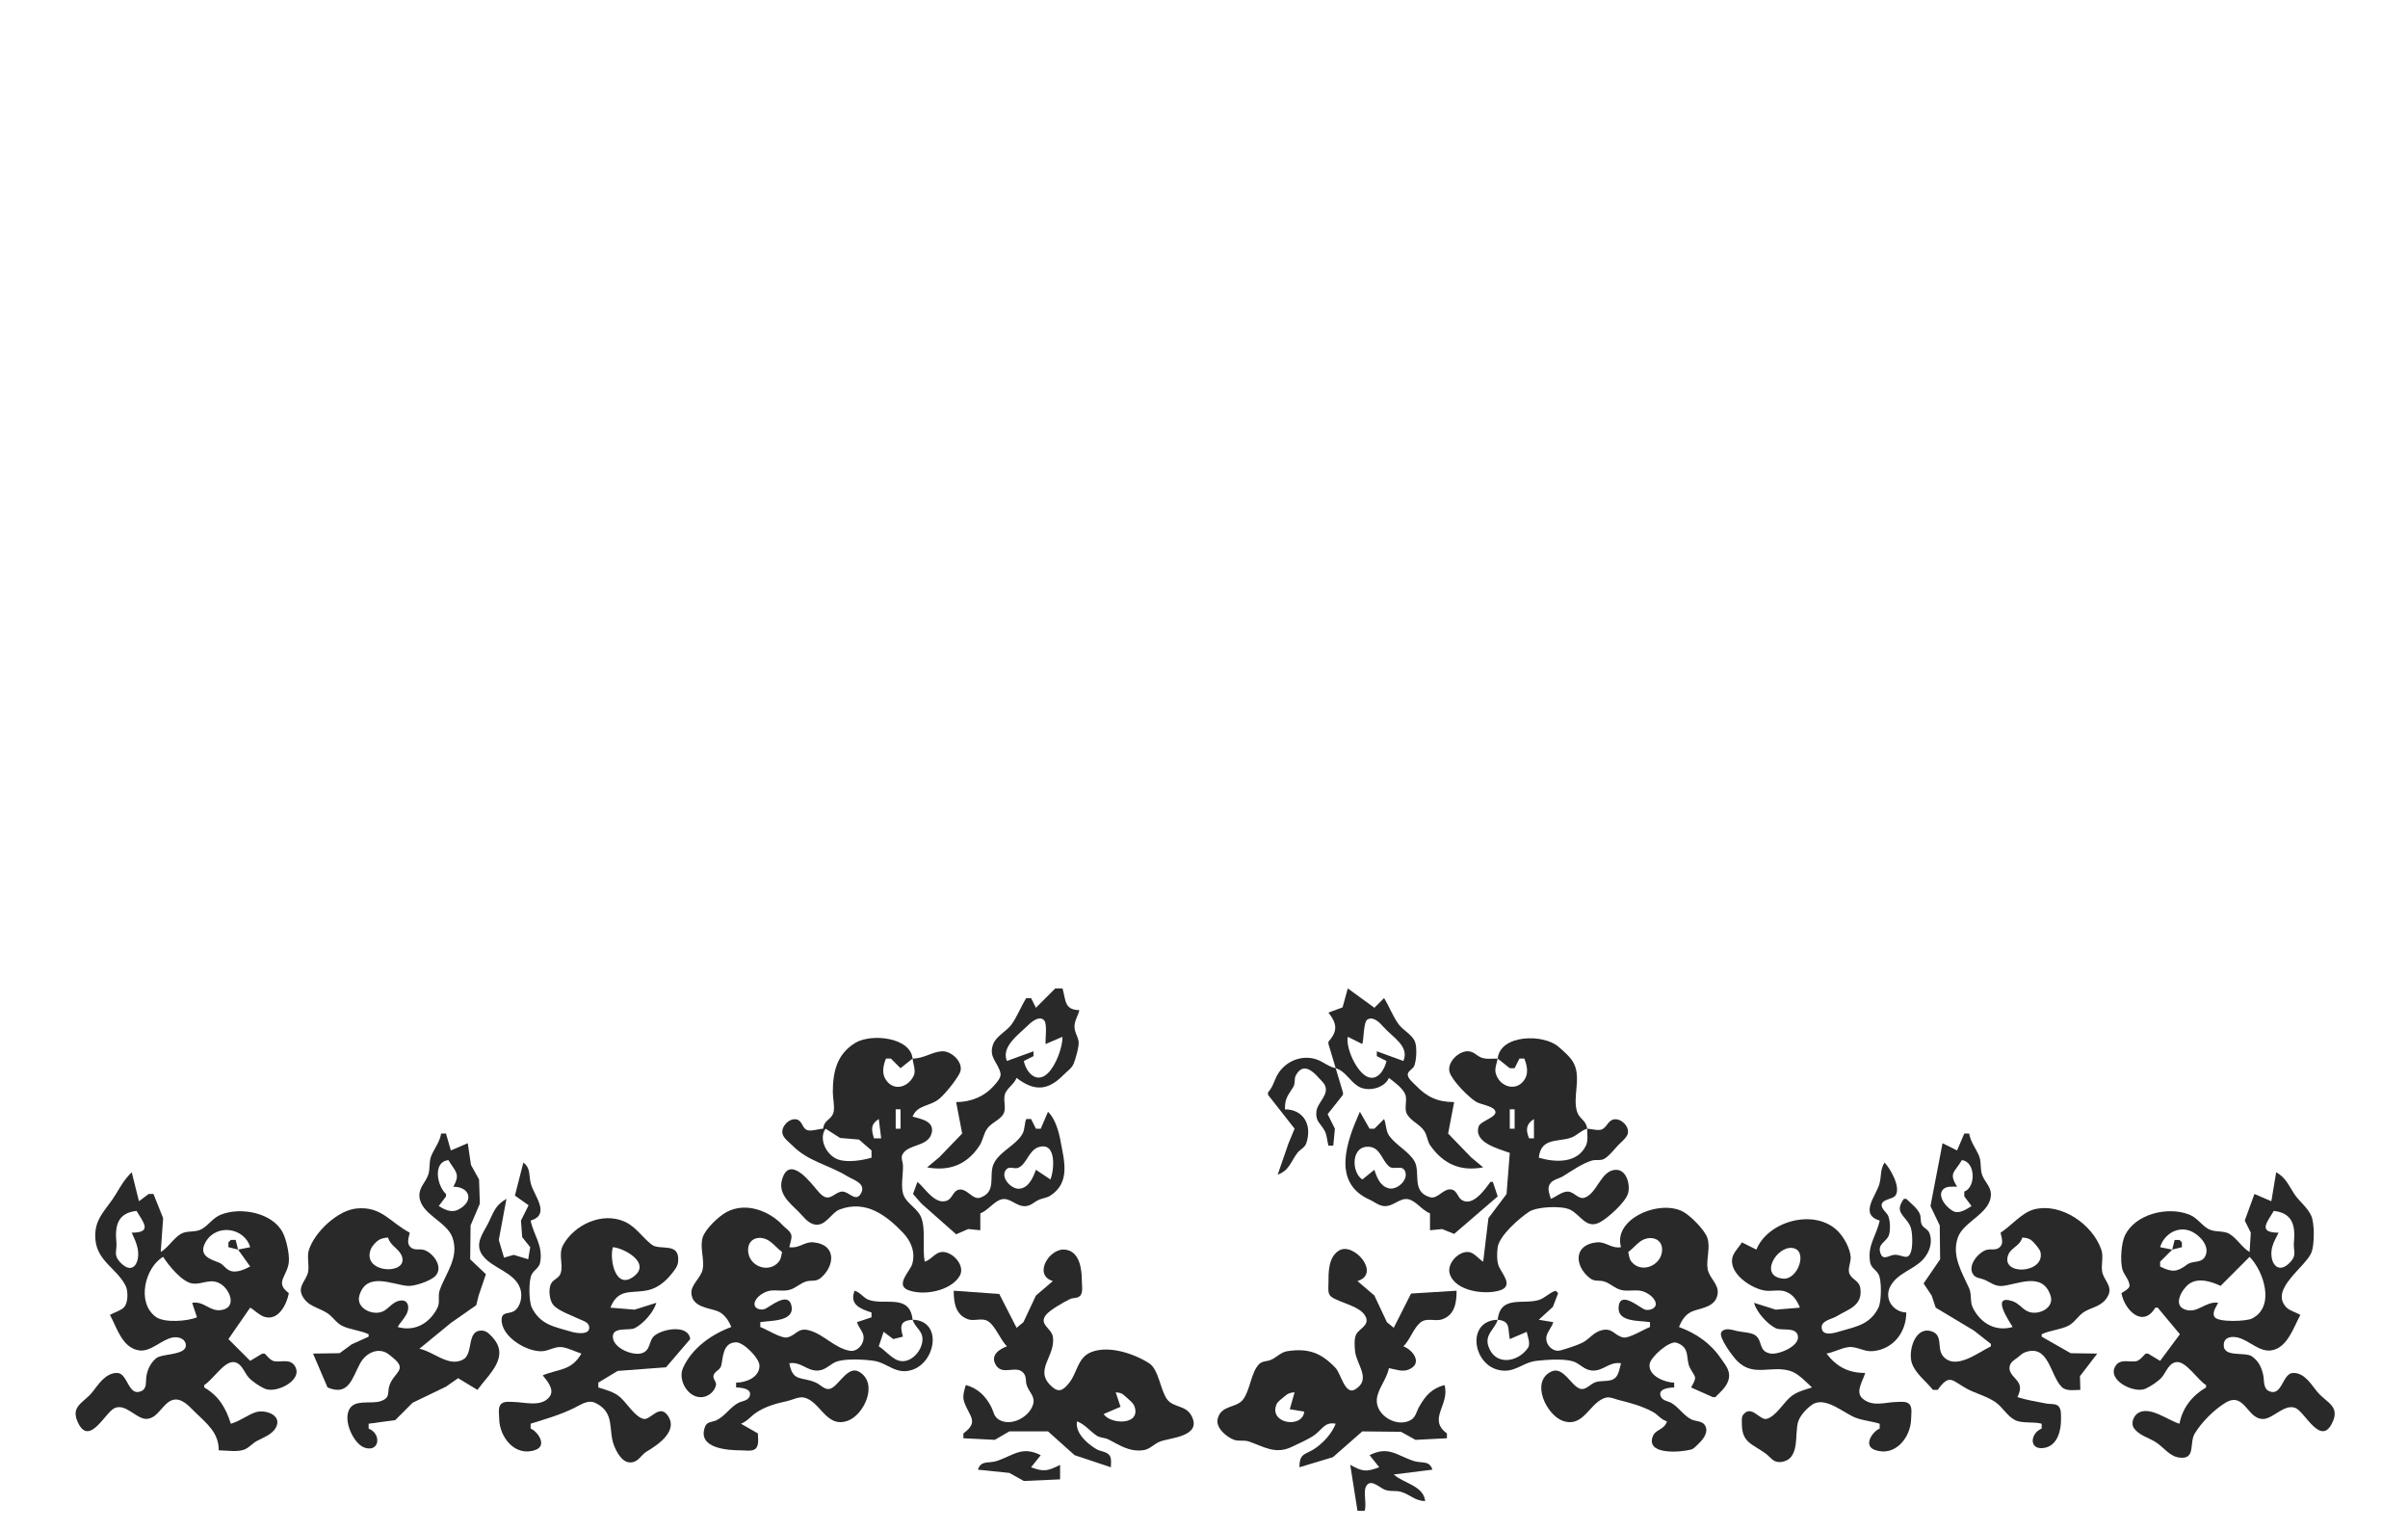
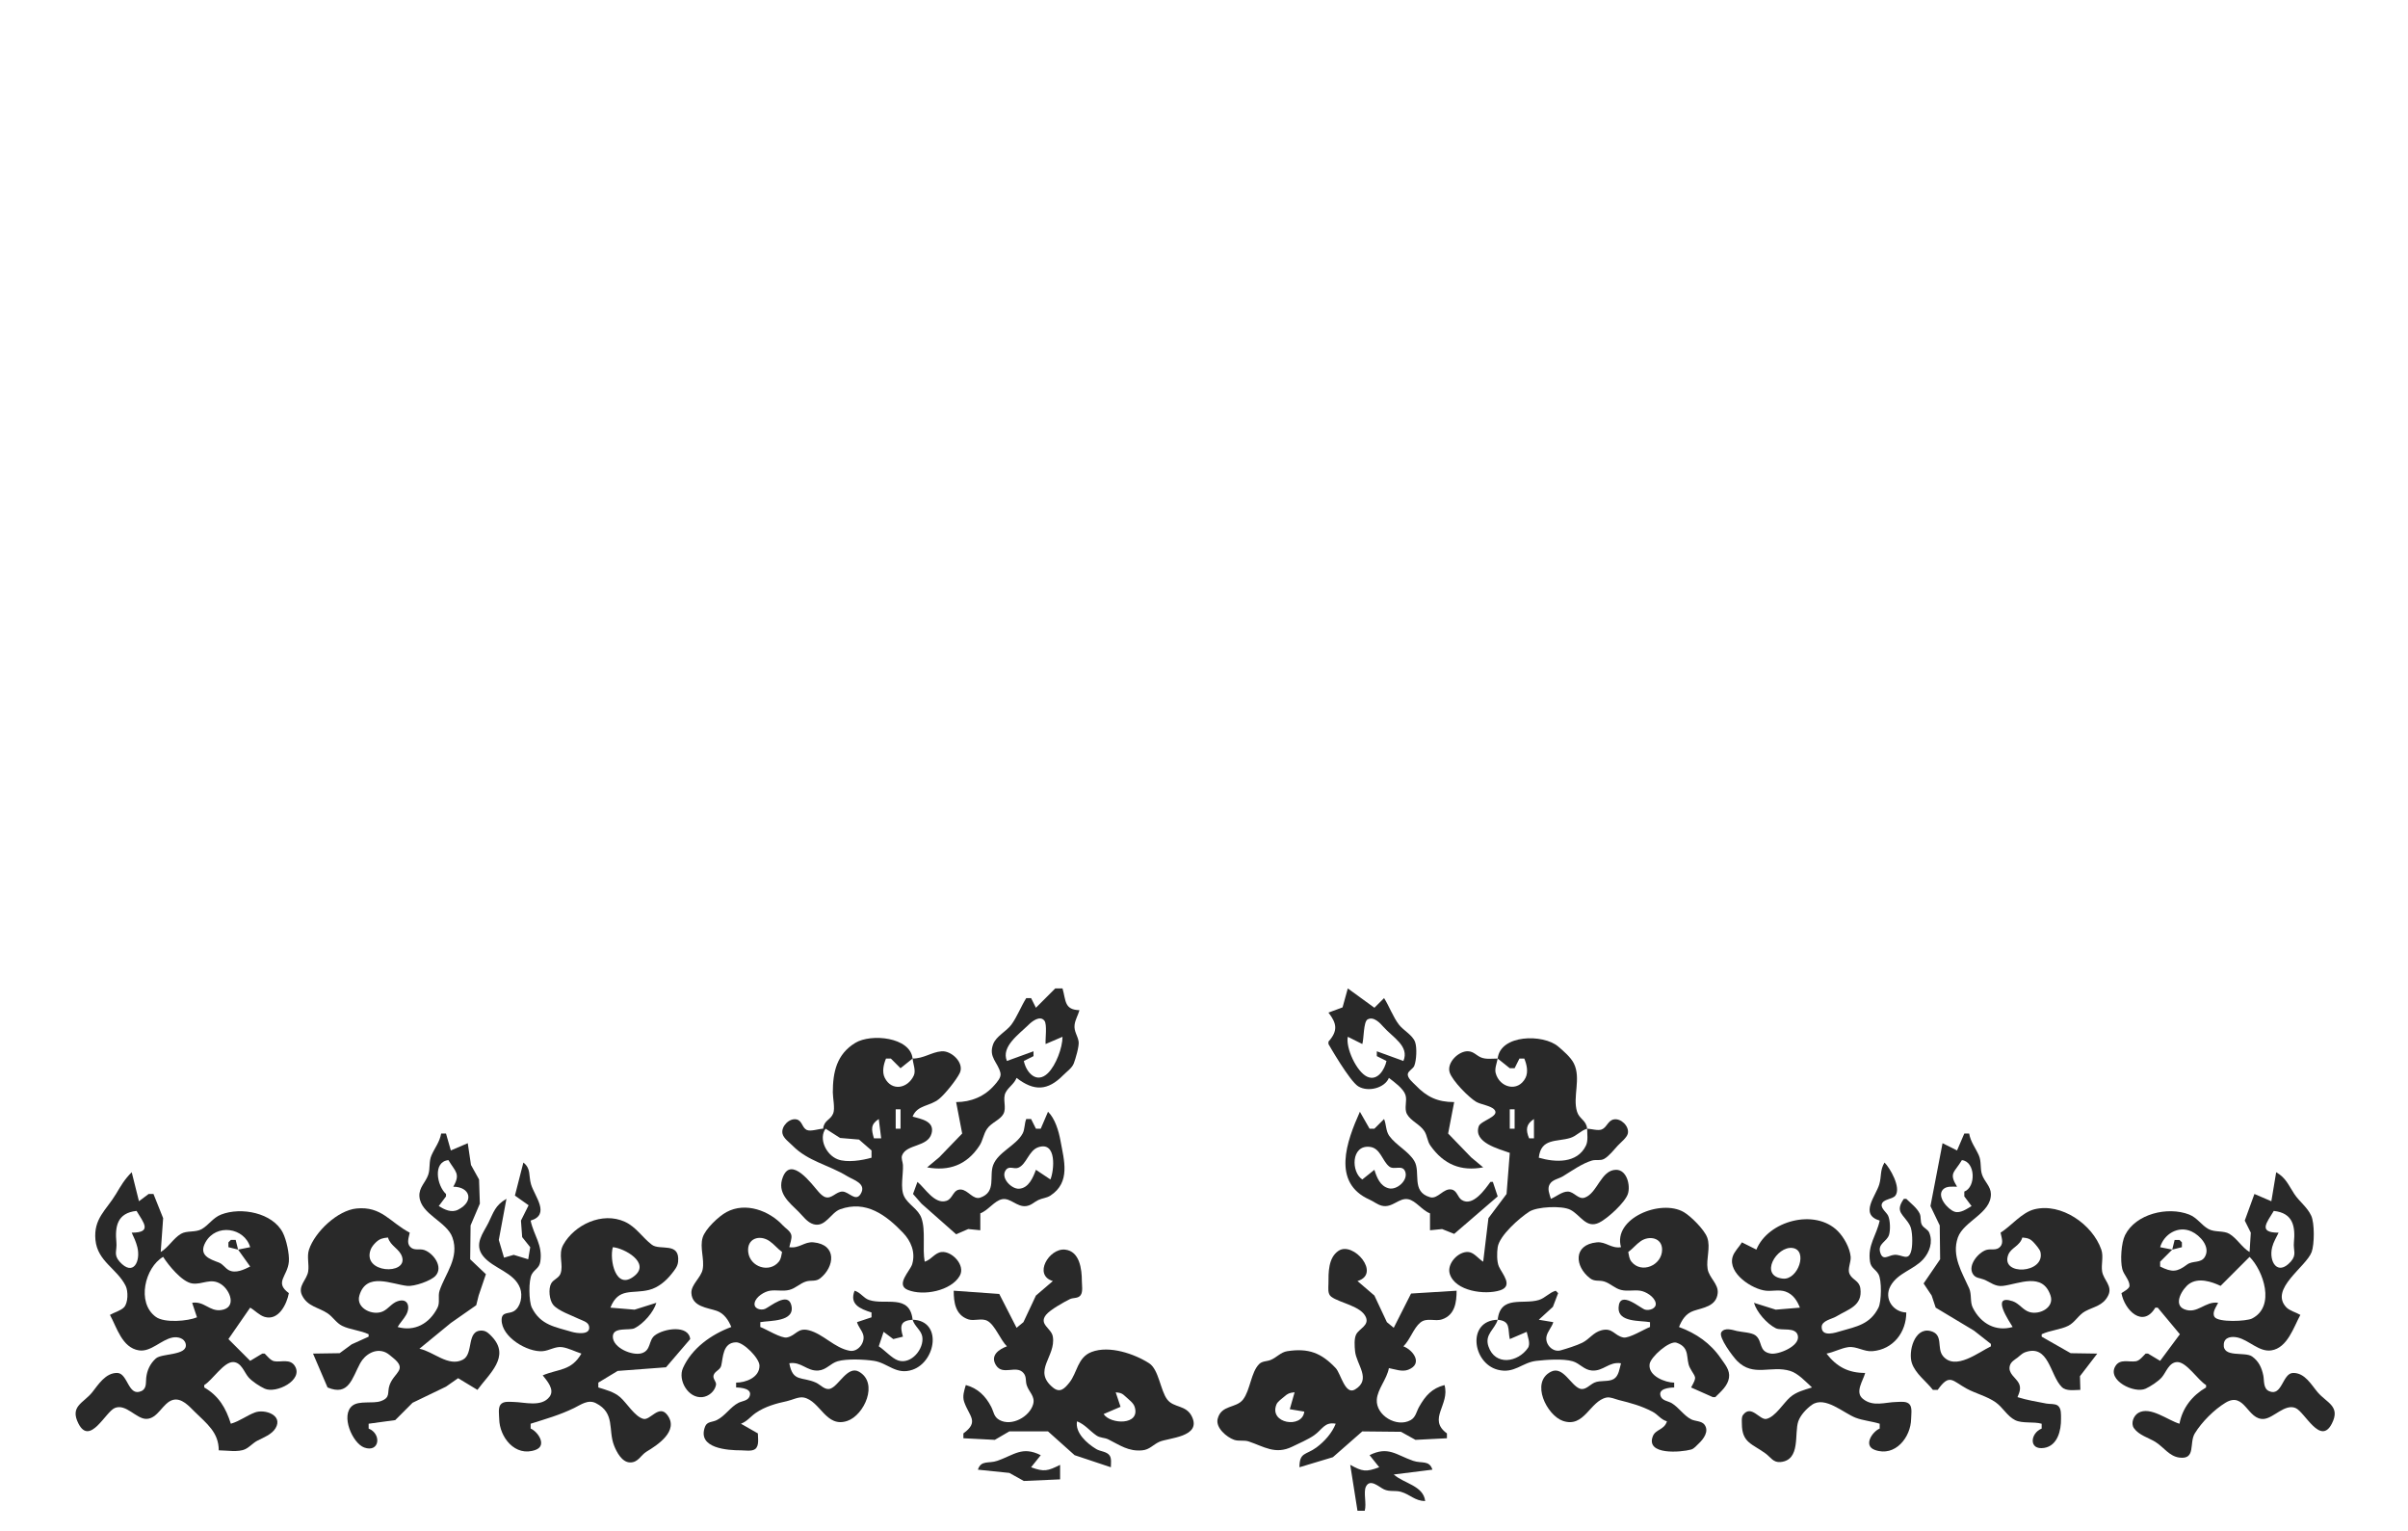
<svg xmlns="http://www.w3.org/2000/svg" version="1.1" id="svg1" width="318.72" height="202.56" viewBox="0 0 318.72 202.56">
  <defs id="defs1" />
  <g id="g221" transform="translate(0.2931996,0.2850272)">
    <path id="path183" style="fill:#292929;stroke:none" d="m 176.5,188.1 c -0.484,1.225 -1.479,2.351 -2.56,3.147 -1.389,1.022 -2.24,0.589 -2.24,2.613 l 4.427,-1.333 3.893,-3.413 5.12,0.053 1.92,1.067 4.16,-0.213 v -0.64 c -2.615,-1.908 0.434,-3.796 -0.32,-6.4 -1.672,0.44 -2.514,1.394 -3.36,2.88 -0.353,0.62 -0.436,1.375 -1.12,1.76 -1.846,1.038 -4.625,-0.633 -4.48,-2.72 0.097,-1.392 1.33,-2.693 1.6,-4.16 0.8,0.147 1.75,0.53 2.56,0.213 2.013,-0.786 0.625,-2.627 -0.64,-3.093 0.908,-0.908 1.339,-2.408 2.24,-3.147 0.862,-0.707 1.93,-0.105 2.88,-0.427 1.712,-0.579 1.92,-2.28 1.92,-3.787 l -6.027,0.373 -2.293,4.533 -0.907,-0.747 -1.653,-3.52 -2.24,-1.92 c 3.178,-0.945 -0.544,-5.308 -2.507,-4 -1.373,0.915 -1.333,2.902 -1.333,4.32 0,0.564 -0.15,1.373 0.373,1.76 1.122,0.83 3.969,1.219 4.587,2.72 0.442,1.073 -0.881,1.498 -1.28,2.24 -0.306,0.568 -0.221,1.615 -0.16,2.24 0.172,1.773 2.23,3.728 0,5.067 -1.323,0.794 -1.887,-2.114 -2.56,-2.827 -1.902,-2.013 -3.598,-2.668 -6.4,-2.24 -0.899,0.137 -1.419,0.854 -2.24,1.173 -0.491,0.191 -1.087,0.127 -1.493,0.533 -1.088,1.088 -1.175,3.45 -2.133,4.693 -0.914,1.187 -2.886,0.665 -3.36,2.56 -0.293,1.173 1.2,2.431 2.187,2.773 0.617,0.214 1.3,0.007 1.92,0.213 2.007,0.669 3.511,1.787 5.76,0.693 0.849,-0.413 2.124,-0.968 2.88,-1.493 1.127,-0.782 1.389,-1.821 2.88,-1.547 m -5.44,-4.16 -0.64,2.24 1.92,0.32 c -0.248,2.294 -4.733,1.597 -3.68,-0.96 0.155,-0.377 0.715,-0.751 1.013,-1.013 0.518,-0.454 0.719,-0.514 1.387,-0.587 m 9.92,8.32 1.28,1.6 c -1.76,0.648 -2.204,0.584 -3.84,-0.32 l 0.96,6.08 h 0.96 c 0.27,-0.933 -0.203,-2.474 0.16,-3.2 0.558,-1.116 1.746,0.073 2.4,0.373 0.751,0.344 1.483,0.099 2.24,0.32 1.244,0.363 1.796,1.19 3.2,1.227 -0.221,-2.045 -2.832,-2.332 -4.16,-3.52 l 5.12,-0.64 c -0.422,-1.305 -1.424,-0.779 -2.56,-1.173 -2.268,-0.788 -3.302,-1.976 -5.76,-0.747 z" />
  </g>
  <g id="g222" transform="translate(0.2931996,0.2850272)">
    <path id="path182" style="fill:#292929;stroke:none" d="m 139.06,169.22 -2.24,1.92 -1.653,3.52 -0.907,0.747 -2.293,-4.48 L 125.94,170.5 c 0,1.506 0.208,3.207 1.92,3.787 0.802,0.271 1.79,-0.22 2.56,0.213 0.994,0.559 1.686,2.486 2.56,3.36 -1.018,0.375 -2.274,1.186 -1.44,2.507 0.889,1.407 2.678,-0.087 3.627,1.013 0.436,0.506 0.251,1.027 0.427,1.6 0.28,0.917 1.167,1.485 0.853,2.56 -0.477,1.636 -2.811,2.936 -4.427,2.08 -0.786,-0.416 -0.763,-1.065 -1.12,-1.76 -0.738,-1.436 -1.803,-2.47 -3.36,-2.88 -0.21,0.727 -0.479,1.475 -0.213,2.24 0.662,1.908 2.025,2.605 -0.107,4.16 v 0.64 l 4.16,0.213 1.92,-1.12 h 5.12 l 3.52,3.147 4.8,1.6 c 0,-0.459 0.115,-1.142 -0.16,-1.547 -0.374,-0.551 -1.226,-0.535 -1.76,-0.853 -1.266,-0.756 -2.837,-2.176 -2.56,-3.68 1.076,0.425 1.627,1.219 2.56,1.867 0.517,0.359 1.064,0.265 1.6,0.533 1.481,0.74 2.654,1.617 4.48,1.44 0.968,-0.094 1.414,-0.741 2.24,-1.12 1.199,-0.55 5.656,-0.611 4.32,-3.36 -0.754,-1.551 -2.388,-1.117 -3.253,-2.24 -0.911,-1.183 -1.118,-3.977 -2.4,-4.8 -1.939,-1.244 -5.271,-2.4 -7.627,-1.493 -1.868,0.719 -1.884,2.747 -2.933,4.053 -0.668,0.832 -1.254,1.411 -2.187,0.64 -2.719,-2.246 0.424,-4.063 0,-6.72 -0.18,-1.129 -1.901,-1.621 -0.907,-2.88 0.537,-0.68 2.362,-1.688 3.147,-2.08 0.471,-0.236 1.097,-0.057 1.44,-0.533 0.327,-0.454 0.16,-1.342 0.16,-1.867 0,-1.51 -0.259,-3.965 -2.24,-4.16 -2.095,-0.207 -4.236,3.376 -1.6,4.16 m 6.72,17.6 2.24,-0.96 -0.64,-1.92 c 0.713,0.077 0.861,0.142 1.387,0.64 0.391,0.371 0.949,0.752 1.12,1.28 0.804,2.488 -3.212,2.342 -4.107,0.96 m -16.64,7.36 4.16,0.427 1.92,1.067 4.8,-0.213 v -1.92 c -1.637,0.818 -2.121,0.953 -3.84,0.32 l 1.28,-1.6 c -2.458,-1.229 -3.492,-0.041 -5.76,0.747 -1.136,0.394 -2.138,-0.132 -2.56,1.173" />
  </g>
  <g id="g217" transform="translate(0.2931996,0.2850272)">
    <path id="path168" style="fill:#292929;stroke:none" d="m 214.26,164.74 c -1.32,0.208 -1.988,-0.758 -3.2,-0.64 -3.159,0.307 -2.933,3.186 -0.907,4.747 0.621,0.479 1.176,0.225 1.867,0.427 0.811,0.236 1.391,0.908 2.24,1.12 0.849,0.212 1.712,-0.023 2.56,0.107 0.736,0.112 1.861,0.797 2.027,1.6 0.155,0.753 -0.819,1.055 -1.387,0.907 -0.646,-0.169 -3.41,-2.714 -3.52,-0.267 -0.088,1.97 2.853,1.679 4.16,1.92 v 0.64 c -0.786,0.29 -2.773,1.532 -3.52,1.387 -1.202,-0.234 -1.408,-1.328 -2.88,-0.96 -1.114,0.279 -1.598,1.172 -2.56,1.653 -0.716,0.358 -2.094,0.795 -2.88,1.013 -1.021,0.284 -2.054,-0.776 -1.867,-1.813 0.121,-0.668 0.713,-1.252 0.907,-1.92 l -1.92,-0.32 1.867,-1.707 0.693,-1.813 -0.32,-0.32 c -0.866,0.251 -1.392,0.968 -2.24,1.227 -2.09,0.639 -5.085,-0.673 -5.44,2.613 -4.104,0.108 -3.368,5.735 0,6.613 2.208,0.576 3.205,-0.961 5.12,-1.173 1.315,-0.146 3.533,-0.316 4.8,0.053 0.957,0.279 1.497,1.153 2.56,1.227 1.531,0.106 2.24,-1.213 3.84,-0.96 -0.199,0.686 -0.283,1.681 -0.96,2.08 -0.711,0.419 -1.768,0.128 -2.56,0.48 -0.606,0.269 -1.198,1.051 -1.92,0.8 -1.216,-0.422 -2.224,-3.061 -3.84,-2.24 -2.738,1.39 -0.525,5.787 1.6,6.507 2.838,0.961 3.56,-2.635 5.76,-3.093 0.505,-0.105 1.121,0.2 1.6,0.32 1.614,0.404 2.983,0.764 4.48,1.547 0.775,0.405 1.057,1.023 1.92,1.28 -0.343,1.153 -1.505,1.037 -1.867,1.973 -0.975,2.525 3.706,2.133 5.067,1.76 0.399,-0.11 0.727,-0.534 1.013,-0.8 0.606,-0.563 1.425,-1.621 0.747,-2.507 -0.377,-0.493 -1.247,-0.425 -1.76,-0.693 -0.984,-0.515 -1.613,-1.555 -2.56,-2.133 -0.439,-0.269 -1.202,-0.321 -1.44,-0.853 -0.487,-1.091 1.132,-1.21 1.76,-1.227 v -0.64 c -1.139,0 -3.473,-0.859 -3.253,-2.453 0.13,-0.941 2.627,-3.155 3.573,-2.827 1.889,0.656 1.151,2.146 1.76,3.307 0.726,1.384 1.021,1.055 0.16,2.613 l 2.88,1.28 h 0.32 c 0.724,-0.724 1.648,-1.478 1.813,-2.56 0.157,-1.027 -0.536,-1.781 -1.067,-2.56 -1.372,-2.014 -3.277,-3.324 -5.547,-4.16 0.368,-0.932 0.896,-1.778 1.92,-2.133 1.237,-0.43 3.02,-0.574 3.2,-2.347 0.124,-1.219 -1.137,-2.024 -1.333,-3.2 -0.22,-1.322 0.42,-2.855 -0.053,-4.16 -0.375,-1.035 -2.151,-2.809 -3.093,-3.36 -3.05,-1.783 -9.425,0.824 -8.32,4.64 M 215.22,165.38 c 0.594,-0.433 1.06,-1.032 1.653,-1.44 1.118,-0.77 2.827,-0.466 2.827,1.12 0,2.097 -2.741,3.241 -4.053,1.6 -0.306,-0.382 -0.332,-0.83 -0.427,-1.28 m -15.68,11.52 2.24,-0.96 c 0.111,0.605 0.549,1.566 0.16,2.133 -1.305,1.901 -4.332,2.429 -5.227,-0.213 -0.538,-1.588 0.847,-2.243 1.227,-3.52 1.755,0.185 1.309,1.176 1.6,2.56" />
  </g>
  <g id="g226" transform="translate(0.2931996,0.2850272)">
    <path id="path166" style="fill:#292929;stroke:none" d="m 96.5,175.3 c -2.61,0.962 -5.224,2.795 -6.4,5.44 -0.702,1.579 0.684,4.022 2.56,3.84 0.854,-0.083 1.644,-0.767 1.813,-1.6 0.092,-0.451 -0.447,-0.794 -0.32,-1.28 0.145,-0.555 0.87,-0.696 1.013,-1.28 0.257,-1.045 0.168,-3.068 1.973,-3.093 0.99,-0.014 3.093,2.111 3.093,3.093 0,1.593 -1.861,2.24 -3.093,2.24 v 0.64 c 0.628,0.017 2.247,0.135 1.76,1.227 -0.243,0.545 -0.983,0.568 -1.44,0.8 -1.08,0.548 -1.757,1.732 -2.88,2.293 -0.573,0.287 -1.281,0.164 -1.547,0.853 -1.126,2.918 3.065,3.147 4.747,3.147 0.525,0 1.412,0.167 1.867,-0.16 0.58,-0.418 0.373,-1.462 0.373,-2.08 l -2.24,-1.28 c 0.873,-0.344 1.227,-0.926 1.973,-1.44 1.199,-0.826 2.721,-1.258 4.107,-1.547 0.662,-0.138 1.555,-0.623 2.24,-0.48 2.2,0.458 2.922,4.054 5.76,3.093 2.228,-0.754 4.174,-5.012 1.547,-6.507 -1.499,-0.853 -2.659,1.849 -3.787,2.24 -0.722,0.251 -1.314,-0.531 -1.92,-0.8 -1.887,-0.839 -3.052,-0.022 -3.52,-2.56 1.6,-0.253 2.309,1.066 3.84,0.96 1.063,-0.074 1.603,-0.948 2.56,-1.227 1.218,-0.355 3.543,-0.245 4.8,-0.053 1.851,0.283 2.952,1.926 5.12,1.173 3.12,-1.083 3.949,-6.509 0,-6.613 -0.375,-3.467 -3.621,-1.889 -5.76,-2.613 -0.768,-0.26 -1.098,-0.982 -1.92,-1.227 -0.709,1.797 0.71,2.397 2.24,2.88 v 0.64 l -1.92,0.64 c 0.176,0.61 0.598,1.019 0.8,1.6 0.357,1.028 -0.644,2.388 -1.76,2.187 -2.035,-0.367 -3.496,-2.234 -5.44,-2.72 -1.472,-0.368 -1.677,0.726 -2.88,0.96 -0.747,0.145 -2.734,-1.097 -3.52,-1.387 v -0.64 c 1.276,-0.235 4.655,-0.011 4.107,-2.24 -0.452,-1.836 -2.816,0.2 -3.467,0.48 -0.562,0.242 -1.55,-0.007 -1.387,-0.8 0.165,-0.803 1.291,-1.488 2.027,-1.6 0.848,-0.129 1.711,0.106 2.56,-0.107 0.849,-0.212 1.429,-0.884 2.24,-1.12 0.685,-0.2 1.256,0.064 1.867,-0.427 1.883,-1.512 2.24,-4.441 -0.907,-4.747 -1.212,-0.118 -1.88,0.848 -3.2,0.64 0.084,-0.457 0.373,-1.14 0.267,-1.6 -0.125,-0.542 -0.764,-0.893 -1.12,-1.28 -1.772,-1.927 -4.915,-3.142 -7.467,-1.76 -1.032,0.559 -2.801,2.228 -3.147,3.36 -0.408,1.335 0.261,2.887 0,4.213 -0.217,1.104 -1.556,2.019 -1.493,3.147 0.101,1.824 2.156,1.928 3.36,2.347 0.975,0.339 1.563,1.253 1.92,2.133 m 6.72,-9.92 c -0.095,0.45 -0.121,0.898 -0.427,1.28 -1.231,1.539 -3.828,0.724 -4.053,-1.28 -0.202,-1.791 1.502,-2.352 2.827,-1.44 0.593,0.408 1.059,1.007 1.653,1.44 m 17.28,8.96 c 0.254,0.879 1.133,1.373 1.28,2.24 0.27,1.598 -1.467,3.733 -3.2,3.147 -0.837,-0.283 -1.772,-1.369 -2.56,-1.867 l 0.64,-1.92 1.28,0.96 1.28,-0.32 c -0.414,-1.431 -0.348,-2.112 1.28,-2.24" />
  </g>
  <g id="g214" transform="translate(0.2931996,0.2850272)">
    <path id="path163" style="fill:#292929;stroke:none" d="m 300.98,154.82 -0.64,3.84 -2.24,-0.96 -1.28,3.52 0.8,1.6 -0.16,2.56 c -1.024,-0.609 -1.652,-1.788 -2.667,-2.4 -0.774,-0.467 -1.939,-0.181 -2.773,-0.64 -0.955,-0.526 -1.483,-1.501 -2.56,-1.92 -2.846,-1.107 -7.075,-0.091 -8.48,2.72 -0.512,1.024 -0.652,3.367 -0.373,4.48 0.195,0.781 0.975,1.457 0.96,2.24 -0.007,0.377 -0.831,0.788 -1.067,0.96 0.42,2.279 2.849,4.662 4.48,1.92 h 0.32 l 2.933,3.52 -2.613,3.52 -1.6,-0.96 h -0.32 c -0.331,0.314 -0.78,0.93 -1.28,1.013 -0.917,0.153 -2.096,-0.375 -2.72,0.64 -1.153,1.878 2.497,3.676 4,2.987 0.652,-0.299 1.658,-0.953 2.133,-1.493 0.575,-0.654 0.938,-1.981 2.027,-2.027 1.247,-0.052 2.784,2.429 3.84,3.04 v 0.32 c -1.823,1.055 -3.135,2.708 -3.52,4.8 -1.505,-0.436 -3.865,-2.354 -5.44,-1.44 -0.645,0.374 -1.035,1.391 -0.587,2.027 0.656,0.931 1.916,1.257 2.827,1.813 1.092,0.668 1.833,1.909 3.2,2.08 2.21,0.276 1.252,-1.932 2.027,-3.2 0.919,-1.503 2.55,-3.135 4.053,-4.053 2.574,-1.573 2.904,2.352 5.12,2.133 1.27,-0.125 2.754,-2.031 4.16,-1.44 1.237,0.52 3.286,5.015 4.8,2.08 1.199,-2.325 -0.665,-2.751 -1.867,-4.16 -0.835,-0.979 -1.686,-2.583 -3.253,-2.56 -1.425,0.021 -1.44,3.208 -3.2,2.4 -0.776,-0.356 -0.606,-1.403 -0.747,-2.08 -0.213,-1.024 -0.606,-1.882 -1.493,-2.507 -0.952,-0.67 -3.931,0.239 -3.733,-1.653 0.098,-0.937 1.078,-1.017 1.813,-0.853 1.512,0.336 2.86,1.954 4.48,1.707 2.148,-0.328 2.972,-3.122 3.84,-4.693 -0.547,-0.331 -1.425,-0.545 -1.867,-1.013 -2.27,-2.407 2.634,-5.341 3.36,-7.307 0.375,-1.016 0.397,-3.818 -0.053,-4.8 -0.527,-1.149 -1.573,-1.871 -2.24,-2.88 -0.786,-1.189 -1.091,-2.122 -2.4,-2.88 m 0.32,8 c -2.782,0 -1.553,-1.344 -0.64,-2.88 2.571,0.271 2.87,2.072 2.667,4.16 -0.105,1.085 0.42,1.616 -0.427,2.56 -1.735,1.934 -2.93,-0.011 -2.453,-1.92 0.171,-0.684 0.557,-1.295 0.853,-1.92 m -15.68,4.48 v -0.64 l 1.6,-1.6 -1.6,-0.32 c 0.496,-1.712 2.37,-2.901 4.16,-2.08 1.113,0.51 2.543,2.033 1.76,3.36 -0.519,0.88 -1.618,0.464 -2.347,1.013 -1.333,1.006 -1.995,1.056 -3.573,0.267 M 287.54,163.78 l -0.32,1.28 1.28,-0.32 v -0.64 l -0.32,-0.32 h -0.64 m 9.92,2.24 c 1.804,1.804 3.479,6.558 0.32,8.16 -0.74,0.375 -4.479,0.538 -4.96,-0.213 -0.373,-0.582 0.238,-1.355 0.48,-1.867 -1.704,-0.269 -2.766,1.556 -4.48,0.853 -1.556,-0.638 -0.214,-2.759 0.64,-3.36 1.233,-0.868 2.959,-0.302 4.16,0.267 l 3.84,-3.84" />
  </g>
  <g id="g223" transform="translate(0.2931996,0.2850272)">
    <path id="path162" style="fill:#292929;stroke:none" d="m 17.14,154.82 c -0.966,0.966 -1.413,1.768 -2.08,2.88 -1.28,2.133 -2.995,3.252 -2.72,6.08 0.277,2.854 2.849,3.777 4,6.08 0.347,0.693 0.33,2.251 -0.213,2.827 -0.442,0.468 -1.319,0.682 -1.867,1.013 0.906,1.64 1.599,4.351 3.84,4.693 1.591,0.243 2.953,-1.431 4.48,-1.707 0.638,-0.115 1.545,0.081 1.707,0.853 0.328,1.57 -3.158,1.212 -3.947,1.92 -0.759,0.681 -1.168,1.554 -1.28,2.56 -0.07,0.626 0.087,1.426 -0.64,1.76 -1.76,0.808 -1.775,-2.379 -3.2,-2.4 -1.555,-0.022 -2.511,1.562 -3.307,2.56 -1.144,1.436 -3.014,1.831 -1.813,4.16 1.514,2.935 3.563,-1.56 4.8,-2.08 1.47,-0.618 2.839,1.44 4.16,1.44 1.559,0 2.186,-2.139 3.52,-2.507 1.162,-0.32 2.156,0.833 2.88,1.547 1.61,1.587 3.2,2.739 3.2,5.12 1.024,0 2.583,0.295 3.52,-0.16 0.583,-0.283 1.013,-0.819 1.6,-1.12 0.801,-0.412 1.909,-0.821 2.4,-1.653 1.027,-1.74 -1.445,-2.551 -2.72,-2.08 -1.122,0.414 -1.978,1.14 -3.2,1.493 -0.654,-2.071 -1.588,-3.682 -3.52,-4.8 v -0.32 c 1.056,-0.611 2.593,-3.092 3.84,-3.04 1.089,0.045 1.452,1.373 2.027,2.027 0.475,0.54 1.481,1.195 2.133,1.493 1.503,0.689 5.153,-1.109 4,-2.987 -0.624,-1.015 -1.803,-0.487 -2.72,-0.64 -0.5,-0.083 -0.949,-0.699 -1.28,-1.013 h -0.32 l -1.6,0.96 -2.88,-2.88 2.88,-4.16 c 0.625,0.362 1.21,1.019 1.92,1.227 1.852,0.54 2.936,-1.715 3.2,-3.147 -1.96,-1.43 -0.161,-2.228 0,-4.16 0.086,-1.029 -0.329,-2.924 -0.8,-3.84 -1.351,-2.63 -5.505,-3.433 -8.16,-2.4 -1.088,0.423 -1.623,1.372 -2.56,1.92 -0.827,0.483 -1.995,0.17 -2.773,0.64 -1.015,0.612 -1.643,1.791 -2.667,2.4 l 0.32,-4.48 -1.28,-3.2 h -0.64 l -1.28,0.96 -0.96,-3.84 m 0.64,5.12 c 0.913,1.536 2.142,2.88 -0.64,2.88 0.305,0.643 0.572,1.223 0.747,1.92 0.464,1.857 -0.536,3.939 -2.347,1.92 -0.847,-0.944 -0.321,-1.475 -0.427,-2.56 -0.203,-2.088 0.096,-3.889 2.667,-4.16 m 15.04,4.8 -1.6,0.32 1.6,2.24 c -0.79,0.395 -1.938,0.961 -2.827,0.48 -0.509,-0.275 -0.76,-0.797 -1.333,-1.013 -1.164,-0.439 -2.723,-0.929 -1.76,-2.667 1.409,-2.544 5.169,-1.955 5.92,0.64 m -2.56,-0.96 -0.32,0.32 v 0.64 l 1.28,0.32 -0.32,-1.28 h -0.64 m -8.96,2.24 c 0.686,1.086 2.476,3.312 3.84,3.52 1.331,0.203 2.461,-0.807 3.84,0.107 1.224,0.81 2.086,3.12 0,3.413 -1.553,0.219 -2.223,-1.215 -3.84,-0.96 l 0.64,1.92 c -1.207,0.508 -4.295,0.777 -5.44,-0.053 -2.615,-1.895 -1.423,-6.567 0.96,-7.947" />
  </g>
  <g id="g216" transform="translate(0.2931996,0.2850272)">
    <path id="path160" style="fill:#292929;stroke:none" d="m 249.14,153.54 c -0.621,1.027 -0.378,1.8 -0.693,2.88 -0.449,1.54 -2.674,3.989 0.053,4.8 -0.417,1.983 -1.625,3.216 -1.28,5.44 0.132,0.852 0.736,0.984 1.12,1.653 0.451,0.786 0.403,3.62 0,4.427 -1.109,2.219 -2.936,2.503 -4.96,3.093 -0.659,0.192 -2.56,0.871 -2.56,-0.533 0,-0.843 1.377,-1.055 1.92,-1.387 1.582,-0.967 3.531,-1.38 3.2,-3.733 -0.145,-1.03 -1.07,-1.091 -1.44,-1.92 -0.279,-0.625 0.217,-1.554 0.16,-2.24 -0.097,-1.167 -0.89,-2.596 -1.707,-3.413 -3.04,-3.04 -9.231,-1.352 -10.773,2.453 l -1.92,-0.96 c -0.362,0.625 -1.019,1.21 -1.227,1.92 -0.642,2.201 2.619,4.304 4.427,4.48 0.827,0.08 1.757,-0.172 2.56,0.107 1.024,0.356 1.552,1.201 1.92,2.133 l -3.2,0.267 -2.88,-0.907 c 0.353,1.219 1.702,2.771 2.88,3.36 0.769,0.384 2.679,-0.236 2.933,1.013 0.278,1.367 -2.554,2.502 -3.573,2.347 -1.673,-0.256 -1.05,-1.631 -2.027,-2.4 -0.513,-0.404 -1.817,-0.436 -2.453,-0.587 -0.597,-0.141 -1.641,-0.512 -2.08,0.16 -0.423,0.647 1.556,3.255 2.08,3.787 2.161,2.192 4.488,0.553 7.04,1.333 1.041,0.318 2.088,1.457 2.88,2.187 -1.009,0.318 -2.061,0.574 -2.88,1.28 -0.888,0.765 -1.966,2.609 -3.147,2.88 -0.885,0.203 -2.006,-1.953 -3.093,-0.533 -0.236,0.308 -0.16,0.82 -0.16,1.173 0,2.539 1.382,2.645 3.147,3.947 0.669,0.494 1.008,1.215 1.973,1.12 2.705,-0.267 1.788,-3.778 2.347,-5.387 0.288,-0.828 1.104,-1.694 1.813,-2.187 1.724,-1.197 4.16,1.084 5.76,1.707 0.979,0.381 2.172,0.475 3.2,0.8 v 0.64 c -0.943,0.382 -2.237,2.251 -0.64,2.827 2.701,0.974 4.767,-1.698 4.8,-4.107 0.007,-0.52 0.164,-1.417 -0.16,-1.867 -0.375,-0.521 -1.206,-0.381 -1.76,-0.373 -1.513,0.021 -3.121,0.698 -4.48,-0.427 -1.07,-0.886 0.052,-2.396 0.32,-3.413 -2.213,0 -3.763,-0.801 -5.12,-2.56 0.974,-0.179 1.911,-0.719 2.88,-0.853 1.083,-0.15 2.076,0.627 3.2,0.533 2.779,-0.232 4.48,-2.531 4.48,-5.12 -1.698,-0.045 -3.03,-1.805 -2.08,-3.52 0.956,-1.726 3.072,-2.136 4.32,-3.52 0.844,-0.936 1.31,-2.281 0.8,-3.52 -0.179,-0.436 -0.73,-0.612 -0.96,-1.013 -0.275,-0.479 -0.073,-1.052 -0.32,-1.547 -0.371,-0.742 -1.182,-1.342 -1.76,-1.92 h -0.32 c -1.271,1.788 -2.5e-4,2.034 0.8,3.52 0.363,0.674 0.369,2.464 0.213,3.2 -0.361,1.708 -1.223,0.589 -2.293,0.693 -0.787,0.076 -1.531,0.877 -1.867,-0.373 -0.298,-1.111 0.879,-1.372 1.173,-2.24 0.213,-0.629 0.169,-1.959 -0.107,-2.56 -0.197,-0.43 -0.961,-0.964 -0.853,-1.493 0.15,-0.736 1.426,-0.657 1.813,-1.173 0.798,-1.064 -0.74,-3.703 -1.44,-4.373 M 236.98,164.847 c 2.065,0.304 0.714,4.247 -1.28,4.053 -3.241,-0.315 -0.838,-4.365 1.28,-4.053" />
  </g>
  <g id="g225" transform="translate(0.2931996,0.2850272)">
    <path id="path158" style="fill:#292929;stroke:none" d="m 68.98,153.54 -1.12,4.373 1.813,1.28 -1.013,2.027 0.16,2.187 1.067,1.333 -0.267,1.6 -1.92,-0.587 -1.28,0.373 -0.693,-2.347 1.013,-5.44 c -1.521,0.88 -1.69,1.779 -2.4,3.2 -0.671,1.342 -1.939,2.802 -0.693,4.373 1.328,1.674 4.131,2.125 4.907,4.267 0.352,0.97 0.089,2.495 -0.853,3.04 -0.654,0.378 -1.584,0.033 -1.6,1.12 -0.034,2.295 3.425,4.328 5.44,4.16 0.875,-0.073 1.672,-0.657 2.56,-0.533 0.847,0.118 1.746,0.596 2.56,0.853 -1.343,2.32 -3.007,1.99 -5.12,2.88 0.526,0.677 1.632,1.865 0.907,2.827 -1.073,1.422 -3.326,0.713 -4.747,0.693 -0.554,-0.008 -1.385,-0.147 -1.76,0.373 -0.324,0.449 -0.167,1.347 -0.16,1.867 0.034,2.409 2.099,5.081 4.8,4.107 1.597,-0.576 0.303,-2.444 -0.64,-2.827 v -0.64 c 2.027,-0.64 3.836,-1.145 5.76,-2.08 0.892,-0.434 1.834,-1.171 2.88,-0.64 2.579,1.309 1.592,3.522 2.4,5.6 0.336,0.864 1.035,2.196 2.08,2.24 1.122,0.047 1.428,-0.953 2.24,-1.44 1.326,-0.796 4.356,-2.717 2.72,-4.853 -1.087,-1.419 -2.245,0.751 -3.147,0.533 -1.133,-0.273 -2.227,-2.134 -3.093,-2.88 -0.819,-0.706 -1.871,-0.962 -2.88,-1.28 v -0.64 l 2.56,-1.547 6.4,-0.48 3.2,-3.733 c -0.206,-1.906 -3.468,-1.424 -4.693,-0.48 -0.847,0.653 -0.463,1.95 -1.707,2.347 -1.223,0.39 -3.84,-0.691 -3.84,-2.187 0,-1.343 2.17,-0.765 2.88,-1.12 1.178,-0.589 2.527,-2.141 2.88,-3.36 L 83.7,173.007 80.5,172.74 c 1.07,-2.71 2.865,-1.783 5.12,-2.347 1.2,-0.3 2.246,-1.186 2.987,-2.133 0.388,-0.496 0.79,-0.947 0.853,-1.6 0.26,-2.672 -2.401,-1.436 -3.467,-2.24 -1.257,-0.948 -2.082,-2.356 -3.573,-3.04 -3.016,-1.382 -6.701,0.414 -8.16,3.04 -0.732,1.318 0.084,2.651 -0.373,3.84 -0.224,0.582 -0.929,0.742 -1.227,1.28 -0.396,0.715 -0.244,2.207 0.267,2.827 0.659,0.799 2.471,1.409 3.413,1.867 0.426,0.207 1.215,0.388 1.333,0.96 0.262,1.263 -1.755,0.911 -2.293,0.747 -2.135,-0.652 -4.105,-0.849 -5.28,-3.2 -0.403,-0.806 -0.451,-3.641 0,-4.427 0.384,-0.67 0.988,-0.801 1.12,-1.653 0.345,-2.224 -0.863,-3.457 -1.28,-5.44 2.67,-0.794 0.508,-3.242 0.053,-4.8 -0.339,-1.163 0.024,-2.065 -1.013,-2.88 M 80.82,164.74 c 1.504,0.119 4.996,2.052 2.88,3.787 -2.515,2.062 -3.349,-2.166 -2.88,-3.787" />
  </g>
  <g id="g215" transform="translate(0.2931996,0.2850272)">
    <path id="path150" style="fill:#292929;stroke:none" d="m 259.7,149.7 -0.96,2.24 -1.92,-0.96 -1.6,8.32 1.227,2.56 0.053,4.48 -2.187,3.2 1.067,1.6 0.533,1.6 5.067,3.04 2.24,1.76 v 0.32 c -1.6,0.758 -4.715,3.27 -6.347,1.28 -0.865,-1.056 0.124,-2.862 -1.653,-3.307 -2.118,-0.53 -2.979,2.752 -2.453,4.267 0.491,1.413 1.891,2.377 2.773,3.52 h 0.64 c 1.584,-2.23 1.917,-1.202 3.84,-0.16 1.211,0.656 2.698,1.005 3.84,1.813 0.929,0.658 1.528,1.831 2.56,2.347 0.967,0.483 2.446,0.169 3.52,0.48 v 0.64 c -1.525,0.618 -1.74,2.882 0.32,2.56 1.808,-0.282 2.261,-2.364 2.24,-3.84 -0.008,-0.547 0.075,-1.376 -0.427,-1.76 -0.36,-0.276 -1.066,-0.184 -1.493,-0.267 -1.32,-0.257 -2.546,-0.445 -3.84,-0.853 0.251,-0.597 0.519,-1.203 0.16,-1.867 -0.389,-0.718 -1.452,-1.28 -1.173,-2.293 0.141,-0.513 0.621,-0.776 1.013,-1.067 0.289,-0.214 0.615,-0.566 0.96,-0.693 3.207,-1.188 3.327,3.038 4.907,4.587 0.602,0.59 1.682,0.373 2.453,0.373 l -0.053,-1.813 2.293,-2.987 -3.52,-0.053 -3.84,-2.187 v -0.32 c 1.117,-0.529 2.481,-0.6 3.52,-1.12 0.89,-0.445 1.365,-1.446 2.24,-1.92 1.154,-0.625 2.357,-0.715 3.04,-2.08 0.634,-1.267 -0.625,-2.056 -0.8,-3.2 -0.142,-0.932 0.21,-1.968 -0.107,-2.88 -1.162,-3.348 -5.304,-6.221 -8.853,-5.333 -1.677,0.419 -3.037,2.182 -4.48,3.093 0.114,0.617 0.436,1.346 -0.053,1.867 -0.53,0.564 -1.232,0.212 -1.867,0.427 -1.033,0.349 -2.433,2.006 -1.76,3.147 0.348,0.589 0.886,0.531 1.44,0.747 0.906,0.352 1.509,0.985 2.56,0.853 2.139,-0.267 5.248,-1.856 6.293,1.28 0.526,1.579 -1.423,2.58 -2.773,2.187 -0.878,-0.256 -1.367,-1.149 -2.24,-1.44 -2.989,-0.996 -0.423,2.683 0,3.413 -2.202,0.637 -4.207,-0.413 -5.28,-2.56 -0.385,-0.77 -0.116,-1.74 -0.48,-2.56 -0.92,-2.069 -2.352,-4.282 -1.493,-6.72 0.767,-2.178 4.409,-3.187 4.373,-5.76 -0.014,-1.016 -0.871,-1.653 -1.173,-2.56 -0.279,-0.837 -0.053,-1.719 -0.427,-2.56 -0.462,-1.039 -1.067,-1.726 -1.28,-2.88 h -0.64 M 259.7,157.38 v 0.32 0.32 l 0.96,1.28 c -0.585,0.354 -1.497,0.994 -2.24,0.747 -0.901,-0.3 -2.405,-2.02 -1.547,-2.933 0.466,-0.496 1.254,-0.373 1.867,-0.373 -1.131,-1.845 -0.359,-1.84 0.64,-3.52 1.815,0.196 1.876,3.589 0.32,4.16 m 7.68,6.08 c 0.672,0.071 1.003,0.115 1.493,0.64 0.25,0.268 0.826,0.917 0.907,1.28 0.639,2.874 -5.326,3.167 -4.267,0.373 0.363,-0.958 1.534,-1.144 1.867,-2.293" />
  </g>
  <g id="g224" transform="translate(0.2931996,0.2850272)">
    <path id="path149" style="fill:#292929;stroke:none" d="m 58.1,149.7 c -0.213,1.154 -0.818,1.841 -1.28,2.88 -0.374,0.841 -0.148,1.723 -0.427,2.56 -0.346,1.038 -1.256,1.691 -1.173,2.88 0.165,2.38 3.624,3.311 4.373,5.44 0.945,2.684 -0.943,4.749 -1.707,7.04 -0.241,0.723 0.08,1.547 -0.267,2.24 -1.073,2.147 -3.078,3.197 -5.28,2.56 0.325,-0.561 0.793,-1.026 1.12,-1.6 0.584,-1.026 0.271,-2.284 -1.12,-1.813 -0.775,0.262 -1.209,0.988 -1.92,1.333 -1.343,0.653 -3.64,-0.39 -3.147,-2.08 0.928,-3.182 4.291,-1.48 6.347,-1.28 0.923,0.09 3.103,-0.65 3.733,-1.333 1.08,-1.172 -0.29,-3.006 -1.493,-3.413 -0.635,-0.215 -1.337,0.137 -1.867,-0.427 -0.49,-0.521 -0.167,-1.25 -0.053,-1.867 -2.637,-1.388 -3.719,-3.523 -7.04,-3.2 -2.51,0.244 -5.51,3.09 -6.293,5.44 -0.306,0.919 0.036,1.944 -0.107,2.88 -0.175,1.144 -1.434,1.933 -0.8,3.2 0.73,1.46 2.168,1.552 3.36,2.347 0.7,0.467 1.162,1.274 1.92,1.653 1.039,0.52 2.403,0.591 3.52,1.12 v 0.32 l -2.24,1.013 -1.6,1.173 -3.52,0.053 1.92,4.48 c 2.821,1.188 3.232,-1.192 4.32,-3.2 0.634,-1.17 2.042,-2.044 3.36,-1.44 0.345,0.158 0.668,0.459 0.96,0.693 2.007,1.613 0.195,1.905 -0.427,3.627 -0.36,0.996 0.188,1.654 -1.173,2.133 -1.029,0.362 -2.842,-0.096 -3.733,0.587 -1.632,1.25 -0.005,4.987 1.547,5.547 2.029,0.732 2.345,-1.794 0.587,-2.507 v -0.64 l 3.52,-0.48 2.293,-2.293 4.427,-2.133 1.6,-1.12 2.56,1.547 c 1.559,-2.137 4.402,-4.409 1.92,-7.04 -0.355,-0.377 -0.731,-0.769 -1.28,-0.8 -2.173,-0.122 -1.082,3.057 -2.56,3.84 -1.92,1.016 -3.939,-1.105 -5.76,-1.44 l 4.16,-3.413 3.36,-2.347 0.32,-1.28 0.96,-2.827 -2.08,-1.973 0.053,-4.48 1.227,-2.88 -0.107,-3.2 -1.067,-1.92 -0.427,-2.88 -2.24,0.96 -0.64,-2.24 h -0.64 m 0.96,3.52 c 0.91,1.53 1.644,1.791 0.64,3.52 2.215,0 2.825,1.932 0.64,3.04 -0.896,0.454 -1.816,-0.029 -2.56,-0.48 l 0.96,-1.28 v -0.32 c -1.194,-1.074 -1.786,-4.252 0.32,-4.48 m -8,10.24 c 0.335,1.157 1.534,1.481 1.867,2.56 0.753,2.44 -5.327,2.19 -4.16,-0.96 0.129,-0.347 0.428,-0.707 0.693,-0.96 0.524,-0.499 0.927,-0.569 1.6,-0.64" />
  </g>
  <g id="g219" transform="translate(0.2931996,0.2850272)">
    <path id="path144" style="fill:#292929;stroke:none" d="m 179.7,146.82 c -1.748,3.908 -3.765,9.384 1.28,11.627 0.547,0.243 1.017,0.646 1.6,0.8 1.402,0.37 2.286,-1.097 3.52,-0.853 1.015,0.2 1.836,1.482 2.88,1.867 v 2.24 l 1.6,-0.16 1.6,0.64 5.76,-4.96 -0.64,-1.92 h -0.32 c -0.708,0.97 -2.317,3.312 -3.787,2.4 -0.569,-0.353 -0.61,-1.228 -1.333,-1.387 -1.102,-0.241 -1.831,1.319 -2.88,1.013 -2.548,-0.743 -1.18,-3.309 -2.08,-4.8 -0.784,-1.299 -2.42,-2.08 -3.307,-3.307 -0.47,-0.65 -0.393,-1.528 -0.693,-2.24 l -1.28,1.28 h -0.64 l -1.28,-2.24 m 1.92,7.68 -1.6,1.28 c -1.482,-0.959 -1.517,-4.561 0.96,-4.32 1.445,0.14 1.662,1.867 2.613,2.613 0.659,0.517 1.808,-0.354 2.133,0.747 0.326,1.104 -1.124,2.384 -2.187,2.133 -1.164,-0.275 -1.607,-1.462 -1.92,-2.453" />
  </g>
  <g id="g228" transform="translate(0.2931996,0.2850272)">
    <path id="path143" style="fill:#292929;stroke:none" d="m 138.42,146.82 -0.96,2.24 h -0.64 l -0.64,-1.28 h -0.64 c -0.25,0.595 -0.176,1.355 -0.48,1.92 -0.858,1.593 -3.231,2.438 -3.893,4.16 -0.575,1.495 0.457,3.569 -1.707,4.32 -0.952,0.33 -1.621,-1.012 -2.56,-1.067 -1.066,-0.062 -1.035,1.203 -1.92,1.493 -1.566,0.514 -2.846,-1.697 -3.84,-2.507 l -0.587,1.6 1.12,1.28 4.587,4.053 1.6,-0.693 1.6,0.16 v -2.24 c 1.044,-0.385 1.865,-1.666 2.88,-1.867 1.116,-0.22 1.976,1.077 3.2,0.907 0.673,-0.093 1.018,-0.517 1.6,-0.8 0.526,-0.255 1.097,-0.258 1.6,-0.587 2.708,-1.768 1.797,-4.687 1.333,-7.253 -0.232,-1.286 -0.73,-2.957 -1.653,-3.84 m 0.32,8.96 -1.92,-1.28 c -0.37,1.004 -0.951,2.435 -2.24,2.507 -0.994,0.055 -2.471,-1.438 -1.76,-2.453 0.456,-0.651 1.093,-0.096 1.653,-0.32 1.116,-0.446 1.389,-2.294 2.667,-2.72 2.477,-0.826 2.093,3.095 1.6,4.267" />
  </g>
  <g id="g218" transform="translate(0.2931996,0.2850272)">
    <path id="path135" style="fill:#292929;stroke:none" d="m 197.94,139.78 c -0.713,0 -1.573,0.136 -2.24,-0.16 -0.585,-0.26 -0.92,-0.734 -1.6,-0.8 -1.276,-0.124 -2.964,1.498 -2.507,2.827 0.38,1.105 2.492,3.25 3.467,3.84 0.651,0.394 1.996,0.52 2.453,1.067 0.747,0.892 -1.825,1.444 -2.08,2.187 -0.747,2.173 2.684,2.996 4.107,3.52 l -0.427,5.44 -2.4,3.2 -0.693,5.76 c -0.602,-0.358 -1.196,-1.202 -1.92,-1.28 -1.345,-0.145 -2.921,1.534 -2.507,2.88 0.713,2.317 4.687,2.827 6.667,2.187 1.798,-0.582 0.27,-2.18 -0.16,-3.147 -0.293,-0.659 -0.268,-1.852 -0.16,-2.56 0.237,-1.554 2.872,-3.853 4.16,-4.693 1.037,-0.677 4.314,-0.829 5.44,-0.267 1.353,0.676 2.105,2.562 3.84,1.707 1.099,-0.542 3.393,-2.622 3.787,-3.787 0.373,-1.103 -0.119,-3.2 -1.547,-3.2 -2.015,0 -2.476,3.095 -4.16,3.68 -0.85,0.295 -1.396,-0.788 -2.24,-0.8 -0.758,-0.011 -1.564,0.693 -2.24,0.96 -0.174,-0.602 -0.507,-1.306 -0.16,-1.92 0.361,-0.639 1.184,-0.715 1.76,-1.067 1.145,-0.699 2.548,-1.703 3.84,-2.08 0.526,-0.153 1.093,0.059 1.6,-0.213 0.628,-0.338 1.328,-1.232 1.813,-1.76 0.371,-0.404 1.215,-1.052 1.333,-1.6 0.207,-0.96 -0.915,-2.06 -1.867,-1.867 -0.784,0.159 -0.908,1.067 -1.6,1.333 -0.494,0.19 -1.379,-0.092 -1.92,-0.107 -0.123,-1.138 -1.019,-1.254 -1.333,-2.24 -0.62,-1.943 0.566,-4.415 -0.427,-6.4 -0.406,-0.813 -1.393,-1.658 -2.08,-2.24 -1.971,-1.67 -7.653,-1.609 -8,1.6 m 1.6,1.28 h 0.64 l 0.64,-1.28 h 0.64 c 0.308,0.731 0.565,1.762 0.16,2.56 -0.979,1.93 -3.432,1.309 -3.947,-0.64 -0.157,-0.593 0.158,-1.331 0.267,-1.92 l 1.6,1.28 M 200.18,146.5 v 2.56 h -0.64 v -2.56 h 0.64 m 2.56,1.28 v 2.56 h -0.64 c -0.474,-1.126 -0.414,-1.878 0.64,-2.56 m 7.04,1.28 c 0,0.696 0.153,1.596 -0.16,2.24 -1.161,2.389 -4.053,2.233 -6.24,1.6 0.283,-2.62 2.373,-2.067 4.16,-2.613 0.848,-0.259 1.374,-0.976 2.24,-1.227" />
  </g>
  <g id="g227" transform="translate(0.2931996,0.2850272)">
    <path id="path133" style="fill:#292929;stroke:none" d="m 108.66,149.06 c -0.583,0.015 -1.679,0.414 -2.187,0.16 -0.612,-0.306 -0.587,-1.223 -1.333,-1.387 -0.959,-0.21 -2.059,0.918 -1.867,1.867 0.127,0.628 0.903,1.162 1.333,1.6 2.057,2.093 4.741,2.518 7.253,4.053 0.802,0.49 2.605,0.971 1.76,2.347 -0.667,1.086 -1.55,-0.308 -2.4,-0.32 -0.826,-0.011 -1.422,0.985 -2.24,0.747 -0.375,-0.109 -0.711,-0.466 -0.96,-0.747 -0.823,-0.928 -3.583,-4.763 -4.693,-1.92 -0.811,2.076 0.784,3.313 2.08,4.587 0.586,0.576 1.134,1.409 1.973,1.653 1.574,0.459 2.294,-1.529 3.52,-1.973 3.447,-1.249 6.116,0.793 8.32,3.093 1.063,1.109 1.686,2.583 1.227,4.16 -0.259,0.888 -2.257,2.729 -0.587,3.413 2.069,0.848 5.74,0.12 6.88,-1.867 0.791,-1.378 -1.014,-3.287 -2.4,-3.147 -0.9,0.091 -1.368,1.021 -2.24,1.28 -0.329,-1.785 0.156,-4.082 -0.427,-5.76 -0.423,-1.22 -1.737,-1.768 -2.293,-2.88 -0.554,-1.107 -0.093,-2.948 -0.16,-4.16 -0.023,-0.413 -0.267,-0.87 -0.107,-1.28 0.587,-1.503 3.394,-1.066 3.893,-2.88 0.453,-1.645 -1.401,-1.92 -2.507,-2.24 0.642,-1.584 2.259,-1.309 3.52,-2.347 0.79,-0.65 2.277,-2.503 2.72,-3.413 0.651,-1.339 -1.1,-2.988 -2.4,-2.88 -1.367,0.114 -2.339,0.96 -3.84,0.96 -0.308,-2.851 -5.505,-3.328 -7.573,-2.08 -2.486,1.5 -2.987,3.896 -2.987,6.56 0,0.716 0.31,2.131 0.053,2.773 -0.368,0.92 -1.208,0.871 -1.333,2.027 m 8.96,-9.28 1.28,1.28 1.6,-1.28 c 0.054,0.687 0.459,1.588 0.16,2.24 -0.788,1.72 -2.913,2.147 -3.84,0.32 -0.405,-0.798 -0.148,-1.829 0.16,-2.56 h 0.64 M 118.9,146.5 v 2.56 h -0.64 v -2.56 h 0.64 m -2.88,1.28 0.32,2.56 h -0.96 c -0.346,-1.197 -0.459,-1.849 0.64,-2.56 m -7.04,1.28 1.92,1.227 2.507,0.213 1.653,1.44 v 0.96 c -1.213,0.351 -3.243,0.689 -4.48,0.213 -1.534,-0.59 -2.552,-2.745 -1.6,-4.053" />
  </g>
  <g id="g220" transform="translate(0.2931996,0.2850272)">
-     <path id="path124" style="fill:#292929;stroke:none" d="m 178.1,130.5 -0.693,2.507 L 175.54,133.7 c 1.098,1.412 1.293,2.394 0,3.84 v 0.32 l 0.96,3.2 c -0.988,-0.208 -1.626,-0.862 -2.56,-1.173 -1.886,-0.629 -3.955,0.191 -5.013,1.813 -0.582,0.891 -0.638,1.723 -1.387,2.56 v 0.32 l 3.52,4.48 -0.8,1.92 -1.44,4.16 c 1.543,-0.547 1.728,-1.729 2.613,-2.88 0.371,-0.483 0.967,-0.67 1.173,-1.28 0.816,-2.411 -0.383,-4.48 -2.827,-4.48 0,-1.535 0.381,-1.762 1.12,-2.987 0.277,-0.459 0.069,-1.02 0.32,-1.493 0.917,-1.731 2.181,-0.67 3.04,0.32 0.272,0.314 0.613,0.576 0.8,0.96 0.621,1.278 -0.999,2.275 -1.12,3.52 -0.127,1.311 0.596,1.558 1.12,2.56 0.28,0.536 0.311,1.335 0.48,1.92 h 0.64 l 0.213,-2.24 -0.96,-1.92 2.027,-2.56 v -0.32 l -0.96,-3.2 c 1.318,0.392 1.836,1.706 2.987,2.4 1.337,0.807 3.521,0.192 4.053,-1.12 0.697,0.538 1.899,1.39 2.187,2.24 0.272,0.804 -0.216,1.785 0.213,2.56 0.502,0.906 1.706,1.34 2.293,2.24 0.394,0.603 0.382,1.331 0.8,1.92 1.787,2.523 4.046,3.422 6.987,2.88 l -1.6,-1.333 -3.04,-3.147 0.8,-4.16 c -2.187,0 -3.608,-0.662 -5.12,-2.24 -0.318,-0.332 -1.108,-0.944 -1.013,-1.493 0.069,-0.401 0.701,-0.681 0.853,-1.067 0.288,-0.727 0.376,-2.401 0.107,-3.147 -0.336,-0.933 -1.54,-1.522 -2.133,-2.293 -0.787,-1.023 -1.281,-2.424 -1.973,-3.52 l -1.28,1.28 -3.52,-2.56 m 7.36,9.6 -3.52,-1.28 v 0.64 l 1.28,0.64 c -0.227,1.08 -1.165,2.728 -2.56,2.08 -1.427,-0.663 -2.859,-3.857 -2.56,-5.28 l 1.92,0.96 c 0.216,-0.683 0.143,-2.945 0.693,-3.253 0.808,-0.453 1.659,0.476 2.133,1.013 1.199,1.356 3.438,2.521 2.613,4.48" />
+     <path id="path124" style="fill:#292929;stroke:none" d="m 178.1,130.5 -0.693,2.507 L 175.54,133.7 c 1.098,1.412 1.293,2.394 0,3.84 v 0.32 c 0,0 2.796,4.906 3.947,5.6 1.337,0.807 3.521,0.192 4.053,-1.12 0.697,0.538 1.899,1.39 2.187,2.24 0.272,0.804 -0.216,1.785 0.213,2.56 0.502,0.906 1.706,1.34 2.293,2.24 0.394,0.603 0.382,1.331 0.8,1.92 1.787,2.523 4.046,3.422 6.987,2.88 l -1.6,-1.333 -3.04,-3.147 0.8,-4.16 c -2.187,0 -3.608,-0.662 -5.12,-2.24 -0.318,-0.332 -1.108,-0.944 -1.013,-1.493 0.069,-0.401 0.701,-0.681 0.853,-1.067 0.288,-0.727 0.376,-2.401 0.107,-3.147 -0.336,-0.933 -1.54,-1.522 -2.133,-2.293 -0.787,-1.023 -1.281,-2.424 -1.973,-3.52 l -1.28,1.28 -3.52,-2.56 m 7.36,9.6 -3.52,-1.28 v 0.64 l 1.28,0.64 c -0.227,1.08 -1.165,2.728 -2.56,2.08 -1.427,-0.663 -2.859,-3.857 -2.56,-5.28 l 1.92,0.96 c 0.216,-0.683 0.143,-2.945 0.693,-3.253 0.808,-0.453 1.659,0.476 2.133,1.013 1.199,1.356 3.438,2.521 2.613,4.48" />
  </g>
  <g id="g229" transform="translate(0.2931996,0.2850272)">
    <path id="path123" style="fill:#292929;stroke:none" d="m 139.38,130.5 -2.56,2.56 -0.64,-1.28 h -0.64 c -0.695,1.101 -1.215,2.493 -1.973,3.52 -0.658,0.891 -1.994,1.503 -2.4,2.56 -0.671,1.746 0.647,2.433 0.96,3.84 0.129,0.581 -0.456,1.205 -0.8,1.6 -1.31,1.506 -3.107,2.24 -5.067,2.24 l 0.8,4.16 -3.04,3.147 -1.6,1.333 c 2.883,0.531 5.252,-0.304 6.933,-2.88 0.462,-0.708 0.512,-1.528 1.013,-2.24 0.566,-0.804 1.681,-1.14 2.133,-1.92 0.497,-0.856 -0.149,-2.008 0.32,-2.88 0.406,-0.754 1.102,-1.086 1.44,-1.92 2.311,1.783 4.121,1.728 6.187,-0.373 0.459,-0.467 1.146,-0.92 1.387,-1.547 0.228,-0.593 0.731,-2.287 0.64,-2.88 -0.122,-0.801 -0.645,-1.347 -0.533,-2.24 0.084,-0.67 0.47,-1.276 0.64,-1.92 -2.023,-0.053 -1.776,-1.277 -2.24,-2.88 h -0.96 m -1.28,7.36 2.24,-0.96 c 0,1.433 -0.863,3.76 -1.92,4.8 -1.5,1.476 -2.872,-0.042 -3.2,-1.6 l 1.28,-0.64 v -0.64 l -3.52,1.28 c -0.796,-1.891 1.59,-3.53 2.88,-4.8 0.448,-0.442 1.494,-1.269 2.08,-0.533 0.389,0.489 0.106,2.408 0.16,3.093" />
  </g>
</svg>
